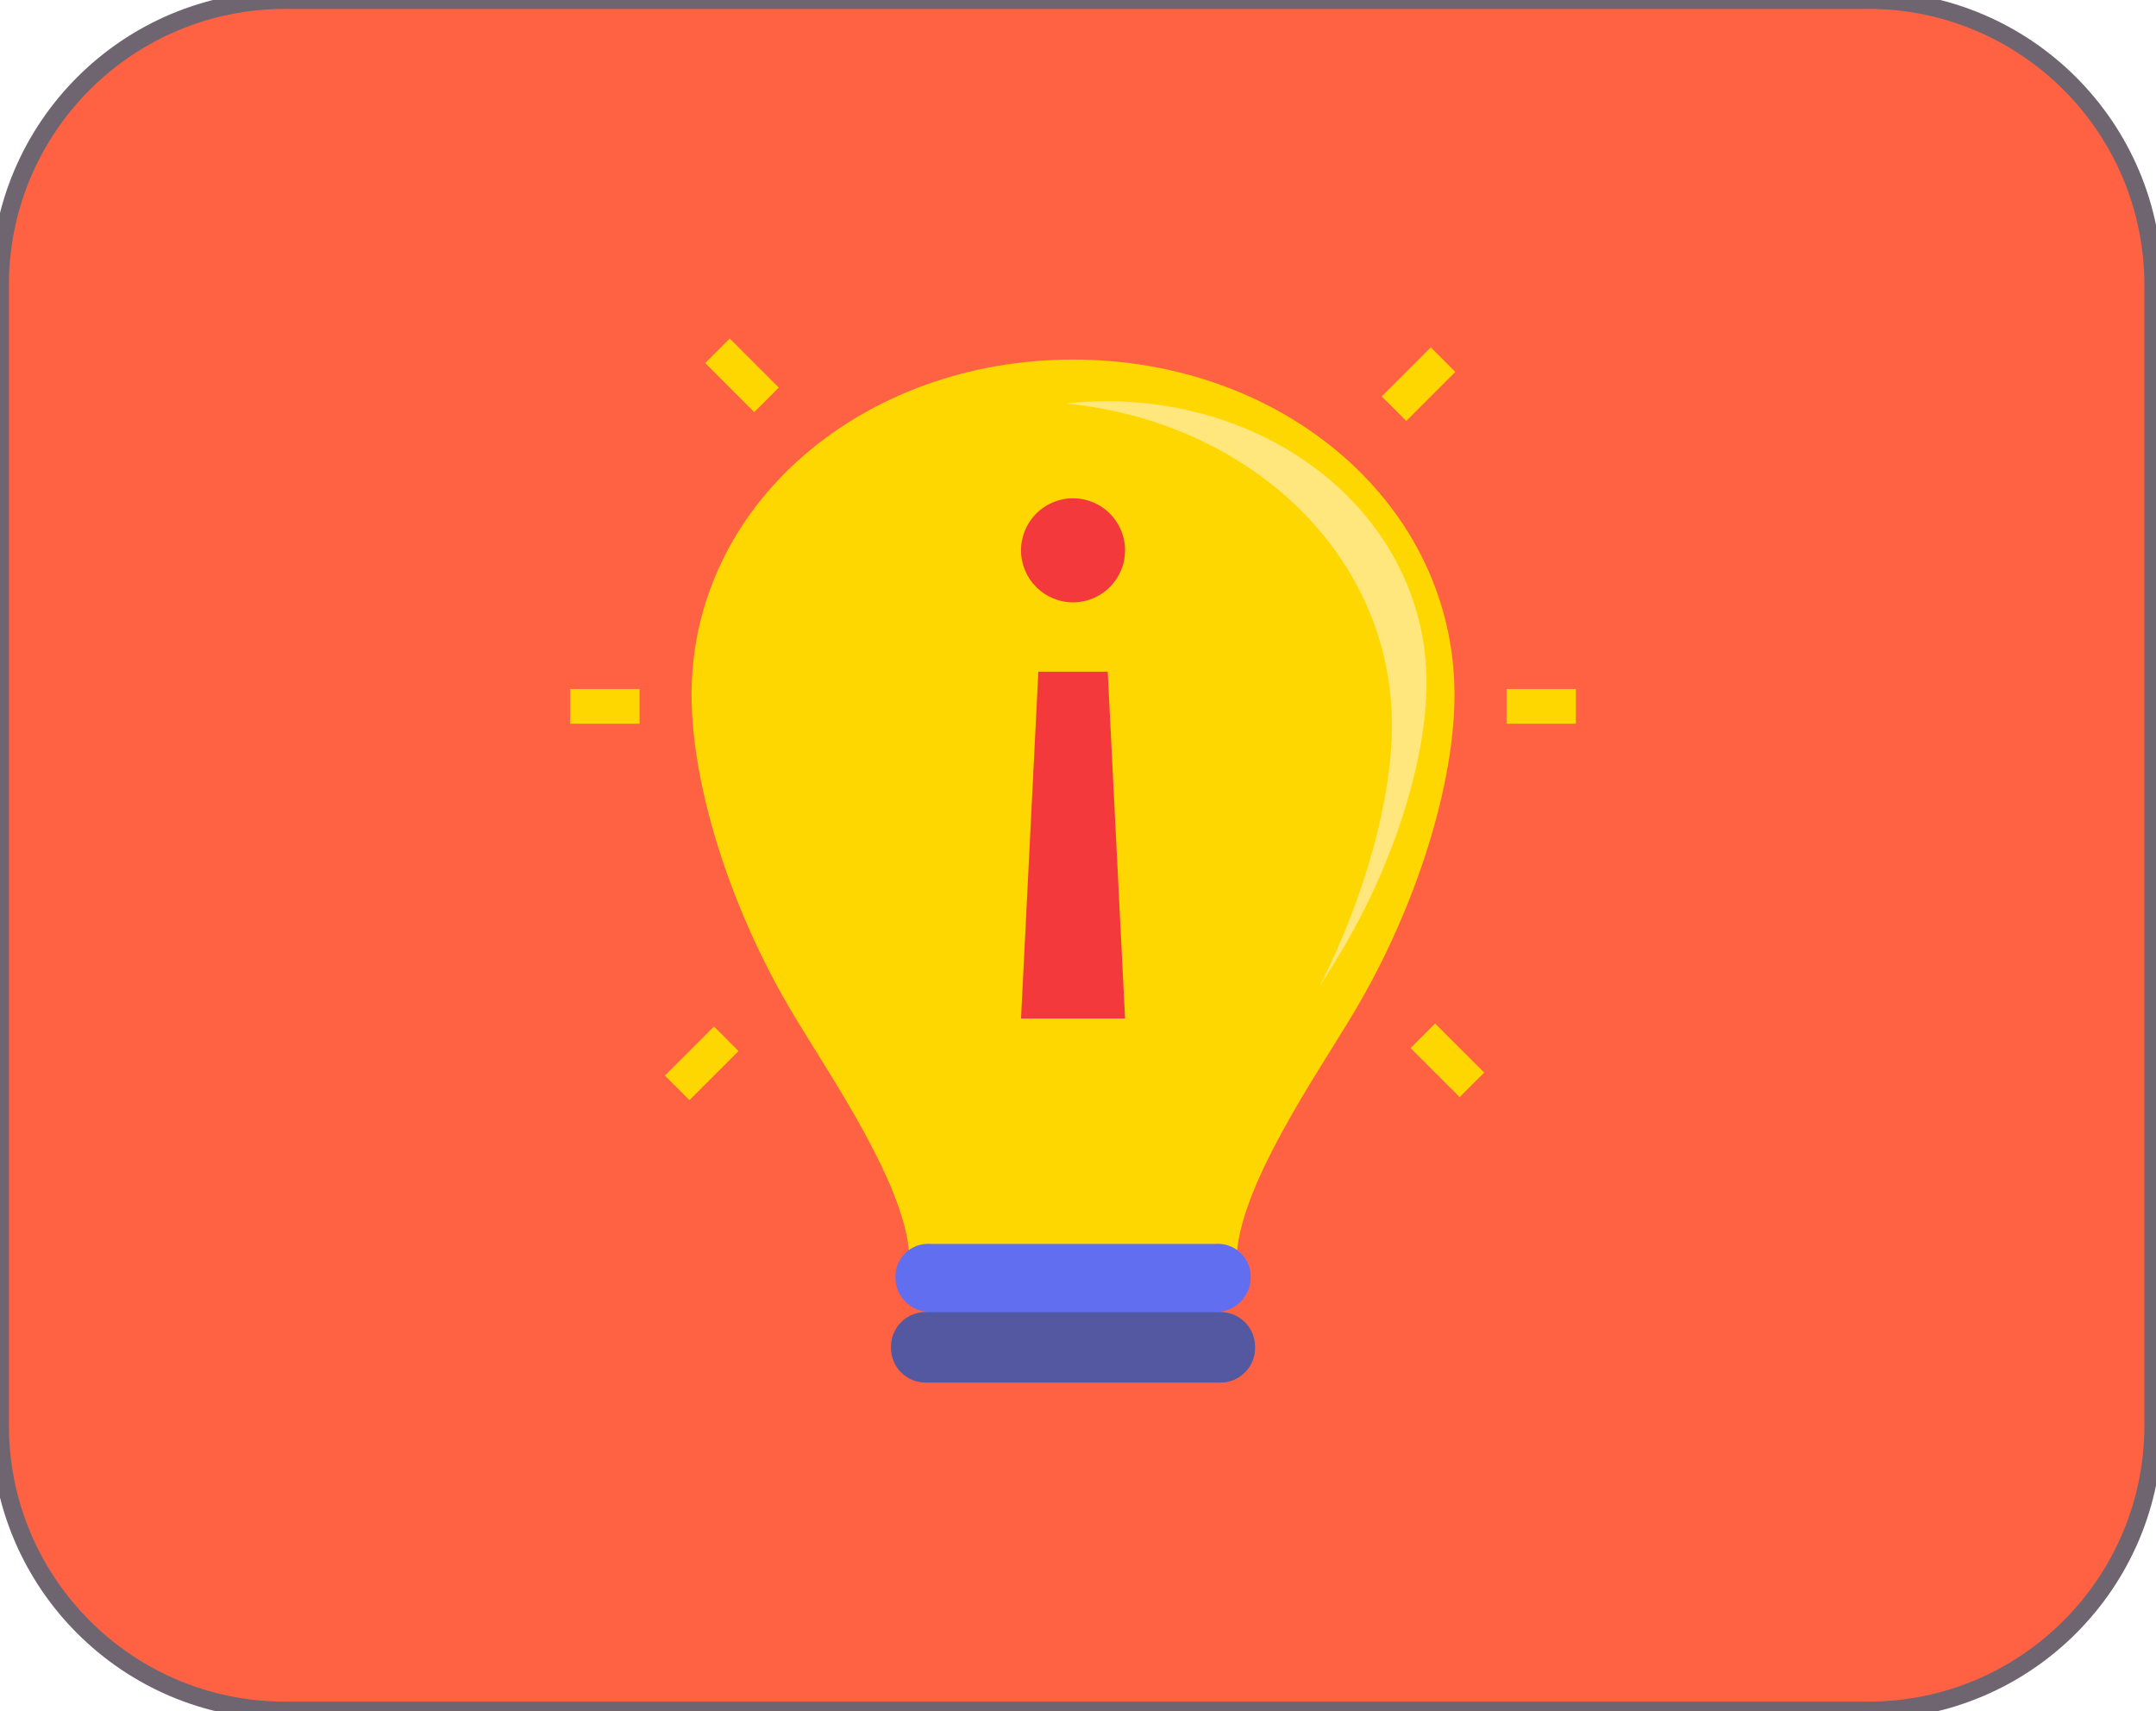
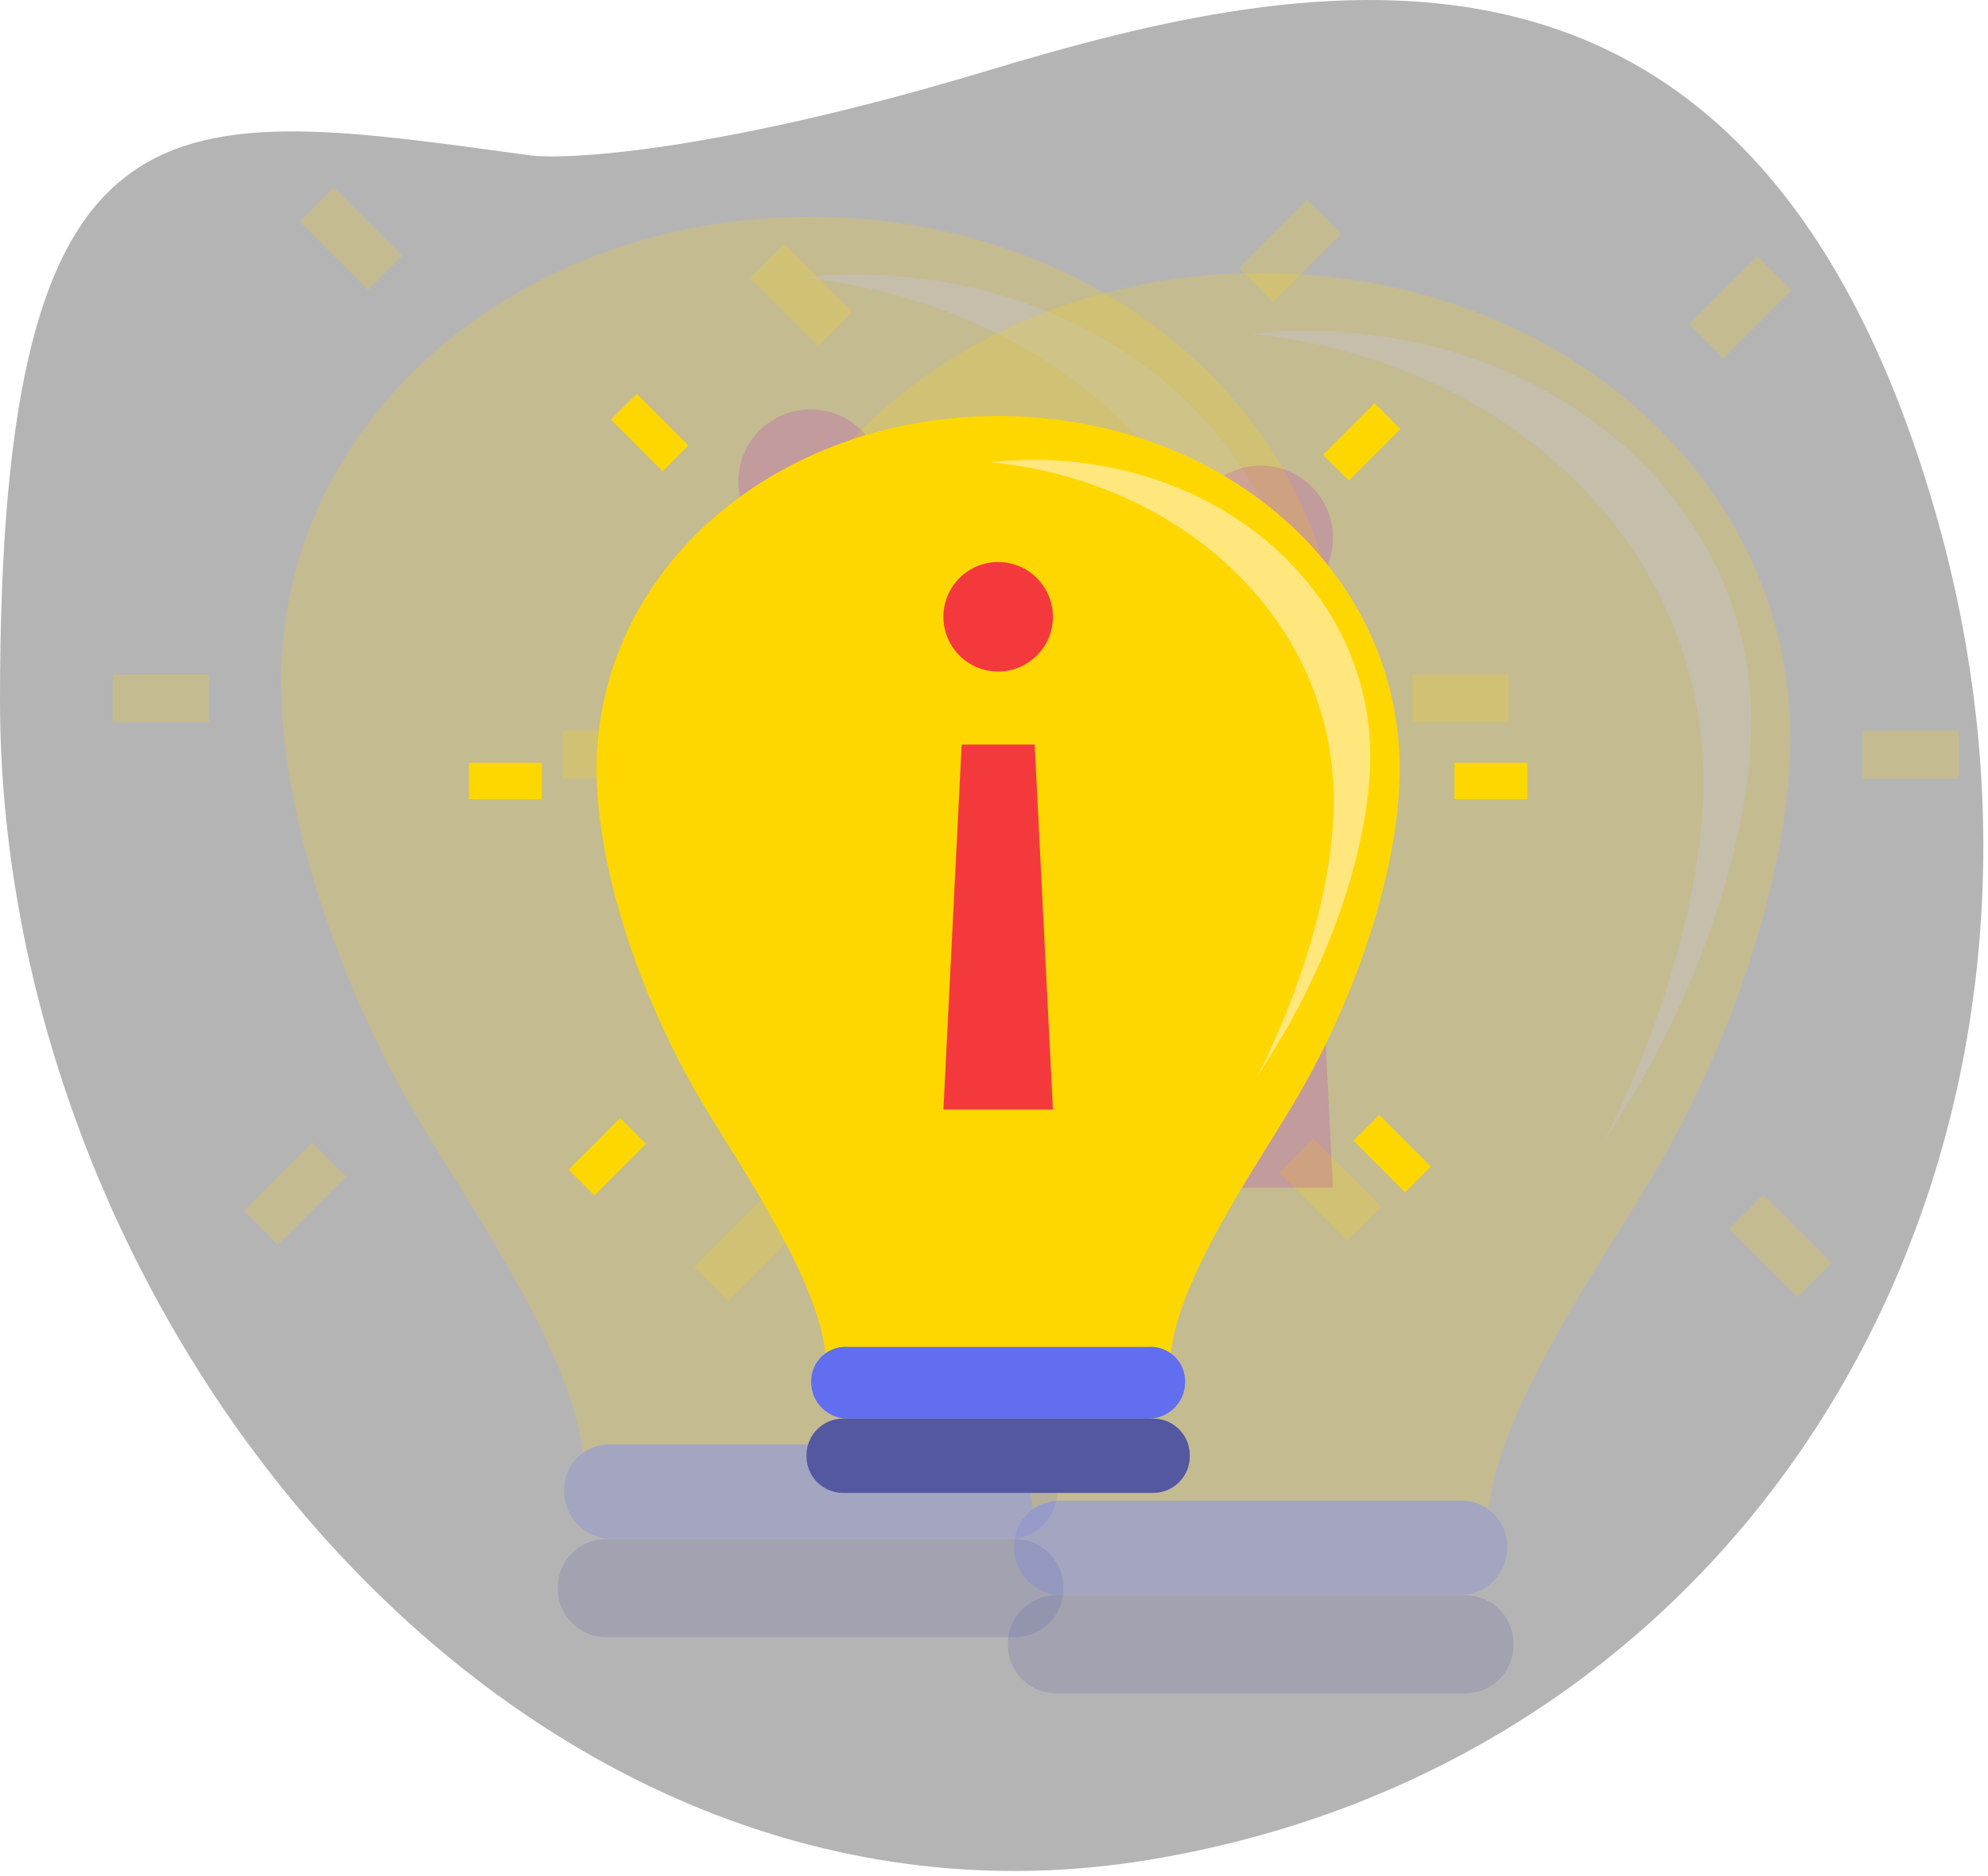
- <svg xmlns="http://www.w3.org/2000/svg" width="121" height="96" viewBox="0 0 121 96" fill="none">
-   <rect width="120.847" height="96" rx="16" fill="#FF6243" />
-   <rect width="120.847" height="96" rx="16" stroke="#6F6571" />
-   <path d="M60.221 20.18C48.397 20.18 38.812 28.33 38.812 38.995C38.812 44.005 40.93 50.862 44.401 56.725C46.49 60.256 51.046 66.736 51.046 70.784H69.397C69.397 66.736 73.952 60.256 76.042 56.725C79.512 50.862 81.63 44.005 81.63 38.995C81.63 28.33 72.045 20.18 60.221 20.18Z" fill="#FFD700" />
-   <path d="M62.06 22.516C61.316 22.52 60.572 22.564 59.832 22.646C70.124 23.666 78.117 31.133 78.117 40.705C78.117 44.858 76.604 50.32 74.06 55.367C74.548 54.583 75.001 53.86 75.364 53.247C78.282 48.316 80.063 42.55 80.063 38.337C80.063 29.369 72.003 22.516 62.06 22.516Z" fill="#FFE67D" />
-   <path d="M68.244 73.635H52.199C51.124 73.635 50.252 72.764 50.252 71.689V71.621C50.264 70.608 51.095 69.796 52.108 69.808C52.138 69.808 52.169 69.809 52.199 69.811H68.244C69.255 69.749 70.125 70.519 70.187 71.53C70.189 71.56 70.19 71.59 70.19 71.621V71.689C70.19 72.764 69.319 73.635 68.244 73.635Z" fill="#606EEF" />
-   <path d="M51.95 73.635H68.493C69.568 73.635 70.439 74.507 70.439 75.582V75.65C70.439 76.725 69.568 77.596 68.493 77.596H51.95C50.874 77.596 50.003 76.725 50.003 75.65V75.582C50.003 74.507 50.875 73.635 51.95 73.635Z" fill="#5358A1" />
-   <path d="M60.221 33.805C61.834 33.805 63.141 32.498 63.141 30.885C63.141 29.273 61.834 27.966 60.221 27.966C58.609 27.966 57.302 29.273 57.302 30.885C57.302 32.498 58.609 33.805 60.221 33.805Z" fill="#F4393D" />
-   <path d="M84.55 38.67H88.442V40.617H84.55V38.67Z" fill="#FFD700" />
-   <path d="M32 38.67H35.893V40.617H32V38.67Z" fill="#FFD700" />
-   <path d="M79.166 58.821L80.542 57.445L83.295 60.197L81.919 61.573L79.166 58.821Z" fill="#FFD700" />
-   <path d="M39.578 20.376L40.954 19L43.706 21.752L42.33 23.128L39.578 20.376Z" fill="#FFD700" />
-   <path d="M77.546 22.249L80.299 19.496L81.675 20.872L78.923 23.625L77.546 22.249Z" fill="#FFD700" />
-   <path d="M37.318 60.364L40.071 57.612L41.447 58.988L38.694 61.741L37.318 60.364Z" fill="#FFD700" />
-   <path d="M58.275 37.697H62.168L63.141 57.16H57.302L58.275 37.697Z" fill="#F4393D" />
+ <svg xmlns="http://www.w3.org/2000/svg" width="106" height="100" viewBox="0 0 106 100" fill="none">
+   <path d="M52.638 3.773C38.728 7.96 30.646 8.531 28.343 8.293C9.051 5.676 0 3.773 0 37.316C0 70.859 27.867 104.639 61.212 99.168C94.558 93.696 112.898 60.63 103.132 27.087C93.367 -6.456 70.025 -1.46 52.638 3.773Z" fill="#464548" fill-opacity="0.4" />
+   <g opacity="0.2">
+     <path d="M43.221 11.557C27.626 11.557 14.984 22.306 14.984 36.371C14.984 42.979 17.778 52.023 22.355 59.757C25.111 64.413 31.12 72.959 31.12 78.299H55.322C55.322 72.959 61.331 64.413 64.087 59.757C68.665 52.023 71.458 42.979 71.458 36.371C71.458 22.306 58.816 11.557 43.221 11.557Z" fill="#FFD700" />
+     <path d="M45.647 14.638C44.665 14.643 43.684 14.7 42.708 14.809C56.282 16.155 66.824 26.002 66.824 38.627C66.824 44.105 64.829 51.309 61.473 57.965C62.117 56.93 62.714 55.977 63.193 55.169C67.042 48.666 69.391 41.061 69.391 35.504C69.391 23.676 58.76 14.638 45.647 14.638Z" fill="#FFE67D" />
+     <path d="M53.802 82.059H32.64C31.223 82.059 30.073 80.91 30.073 79.492V79.402C30.089 78.066 31.184 76.995 32.521 77.011C32.561 77.011 32.6 77.013 32.64 77.015H53.802C55.136 76.933 56.283 77.948 56.365 79.282C56.367 79.322 56.369 79.362 56.369 79.402V79.492C56.369 80.91 55.22 82.059 53.802 82.059Z" fill="#606EEF" />
+     <path d="M32.312 82.059H54.131C55.549 82.059 56.698 83.208 56.698 84.626V84.716C56.698 86.134 55.549 87.283 54.131 87.283H32.312C30.894 87.283 29.745 86.134 29.745 84.716V84.626C29.745 83.208 30.894 82.059 32.312 82.059Z" fill="#5358A1" />
+     <path d="M43.221 29.526C45.348 29.526 47.072 27.802 47.072 25.675C47.072 23.549 45.348 21.825 43.221 21.825C41.095 21.825 39.371 23.549 39.371 25.675C39.371 27.802 41.095 29.526 43.221 29.526Z" fill="#F4393D" />
+     <path d="M75.308 35.943H80.442V38.51H75.308V35.943Z" fill="#FFD700" />
+     <path d="M6 35.943H11.134V38.51H6V35.943Z" fill="#FFD700" />
+     <path d="M68.208 62.52L70.022 60.705L73.653 64.335L71.838 66.15L68.208 62.52Z" fill="#FFD700" />
+     <path d="M15.995 11.815L17.809 10L21.439 13.63L19.624 15.445L15.995 11.815Z" fill="#FFD700" />
+     <path d="M66.072 14.285L69.702 10.654L71.517 12.469L67.887 16.1L66.072 14.285Z" fill="#FFD700" />
+     <path d="M13.014 64.556L16.645 60.926L18.46 62.741L14.829 66.371L13.014 64.556Z" fill="#FFD700" />
+     <path d="M40.654 34.66H45.788L47.072 60.33H39.371L40.654 34.66Z" fill="#F4393D" />
+   </g>
+   <g opacity="0.2">
+     <path d="M67.221 14.557C51.626 14.557 38.984 25.306 38.984 39.371C38.984 45.979 41.778 55.023 46.355 62.757C49.111 67.413 55.12 75.959 55.12 81.299H79.323C79.323 75.959 85.331 67.413 88.087 62.757C92.665 55.023 95.458 45.979 95.458 39.371C95.458 25.306 82.816 14.557 67.221 14.557Z" fill="#FFD700" />
+     <path d="M69.647 17.638C68.665 17.643 67.684 17.7 66.708 17.809C80.282 19.155 90.824 29.002 90.824 41.627C90.824 47.105 88.829 54.309 85.473 60.965C86.117 59.93 86.714 58.977 87.193 58.169C91.042 51.666 93.391 44.061 93.391 38.504C93.391 26.676 82.76 17.638 69.647 17.638Z" fill="#FFE67D" />
+     <path d="M77.802 85.059H56.64C55.222 85.059 54.073 83.91 54.073 82.492V82.402C54.089 81.066 55.184 79.995 56.521 80.011C56.561 80.011 56.6 80.013 56.64 80.015H77.802C79.136 79.933 80.283 80.948 80.365 82.282C80.367 82.322 80.369 82.362 80.369 82.402V82.492C80.369 83.91 79.22 85.059 77.802 85.059Z" fill="#606EEF" />
+     <path d="M56.312 85.059H78.131C79.549 85.059 80.698 86.208 80.698 87.626V87.716C80.698 89.134 79.549 90.283 78.131 90.283H56.312C54.894 90.283 53.745 89.134 53.745 87.716V87.626C53.745 86.208 54.894 85.059 56.312 85.059Z" fill="#5358A1" />
+     <path d="M67.221 32.526C69.348 32.526 71.072 30.802 71.072 28.675C71.072 26.549 69.348 24.825 67.221 24.825C65.095 24.825 63.371 26.549 63.371 28.675C63.371 30.802 65.095 32.526 67.221 32.526Z" fill="#F4393D" />
+     <path d="M99.308 38.943H104.442V41.51H99.308V38.943Z" fill="#FFD700" />
+     <path d="M30 38.943H35.134V41.51H30V38.943Z" fill="#FFD700" />
+     <path d="M92.208 65.52L94.022 63.705L97.653 67.335L95.838 69.15L92.208 65.52Z" fill="#FFD700" />
+     <path d="M39.995 14.815L41.809 13L45.439 16.63L43.624 18.445L39.995 14.815Z" fill="#FFD700" />
+     <path d="M90.072 17.285L93.702 13.654L95.517 15.469L91.887 19.1L90.072 17.285Z" fill="#FFD700" />
+     <path d="M37.014 67.556L40.645 63.926L42.46 65.741L38.83 69.371L37.014 67.556Z" fill="#FFD700" />
+     <path d="M64.654 37.66H69.788L71.072 63.33H63.371L64.654 37.66Z" fill="#F4393D" />
+   </g>
+   <path d="M53.221 22.18C41.397 22.18 31.812 30.33 31.812 40.995C31.812 46.005 33.93 52.862 37.401 58.725C39.49 62.256 44.046 68.736 44.046 72.784H62.397C62.397 68.736 66.952 62.256 69.042 58.725C72.512 52.862 74.63 46.005 74.63 40.995C74.63 30.33 65.045 22.18 53.221 22.18Z" fill="#FFD700" />
+   <path d="M55.06 24.516C54.316 24.52 53.572 24.564 52.832 24.646C63.124 25.666 71.117 33.133 71.117 42.705C71.117 46.858 69.604 52.32 67.06 57.367C67.548 56.583 68.001 55.86 68.364 55.247C71.282 50.316 73.063 44.55 73.063 40.337C73.063 31.369 65.003 24.516 55.06 24.516Z" fill="#FFE67D" />
+   <path d="M61.244 75.635H45.199C44.124 75.635 43.252 74.764 43.252 73.689V73.621C43.264 72.608 44.095 71.796 45.108 71.808C45.138 71.808 45.169 71.809 45.199 71.811H61.244C62.255 71.749 63.125 72.519 63.187 73.53C63.188 73.56 63.19 73.59 63.19 73.621V73.689C63.19 74.764 62.319 75.635 61.244 75.635Z" fill="#606EEF" />
+   <path d="M44.95 75.635H61.493C62.568 75.635 63.439 76.507 63.439 77.582V77.65C63.439 78.725 62.568 79.596 61.493 79.596H44.95C43.874 79.596 43.003 78.725 43.003 77.65V77.582C43.003 76.507 43.875 75.635 44.95 75.635Z" fill="#5358A1" />
+   <path d="M53.221 35.805C54.834 35.805 56.141 34.498 56.141 32.885C56.141 31.273 54.834 29.966 53.221 29.966C51.609 29.966 50.302 31.273 50.302 32.885C50.302 34.498 51.609 35.805 53.221 35.805Z" fill="#F4393D" />
+   <path d="M77.55 40.67H81.442V42.617H77.55V40.67Z" fill="#FFD700" />
+   <path d="M25 40.67H28.893V42.617H25V40.67Z" fill="#FFD700" />
+   <path d="M72.166 60.821L73.542 59.445L76.295 62.197L74.919 63.573L72.166 60.821Z" fill="#FFD700" />
+   <path d="M32.578 22.376L33.954 21L36.706 23.752L35.33 25.128L32.578 22.376Z" fill="#FFD700" />
+   <path d="M70.546 24.249L73.299 21.496L74.675 22.872L71.923 25.625L70.546 24.249Z" fill="#FFD700" />
+   <path d="M30.318 62.364L33.071 59.612L34.447 60.988L31.695 63.741L30.318 62.364Z" fill="#FFD700" />
+   <path d="M51.275 39.697H55.168L56.141 59.16H50.302L51.275 39.697Z" fill="#F4393D" />
</svg>
